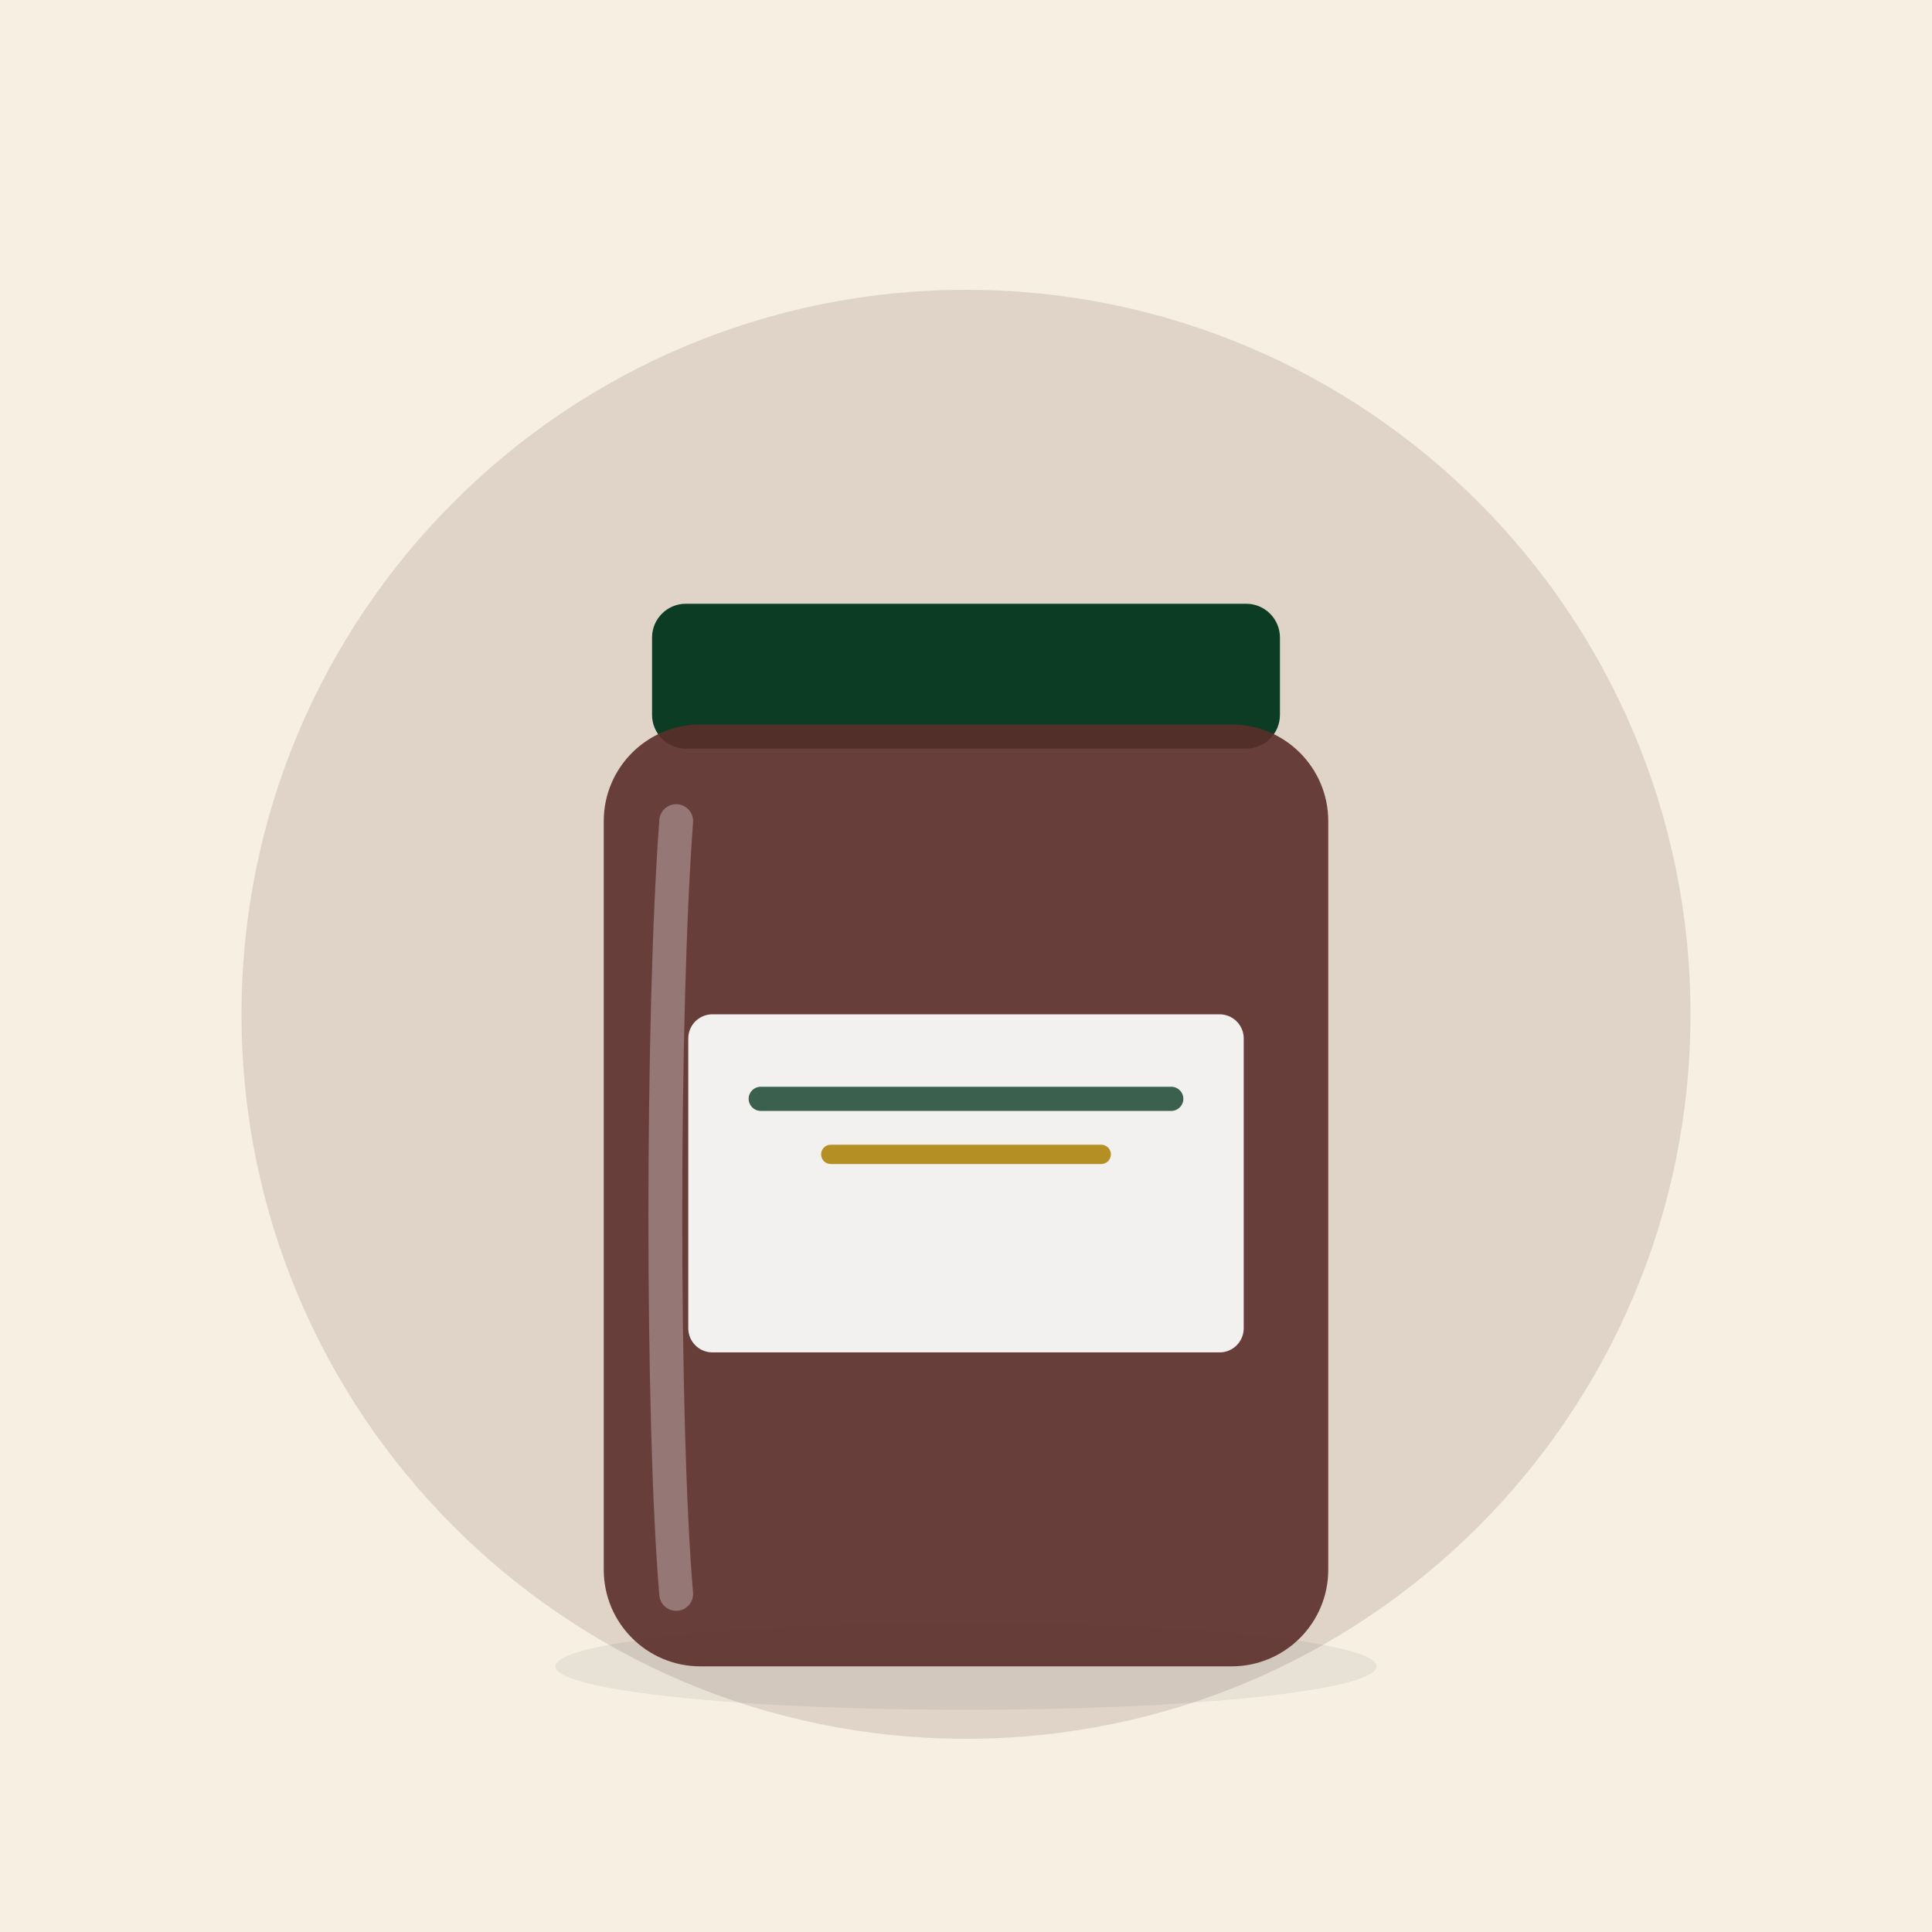
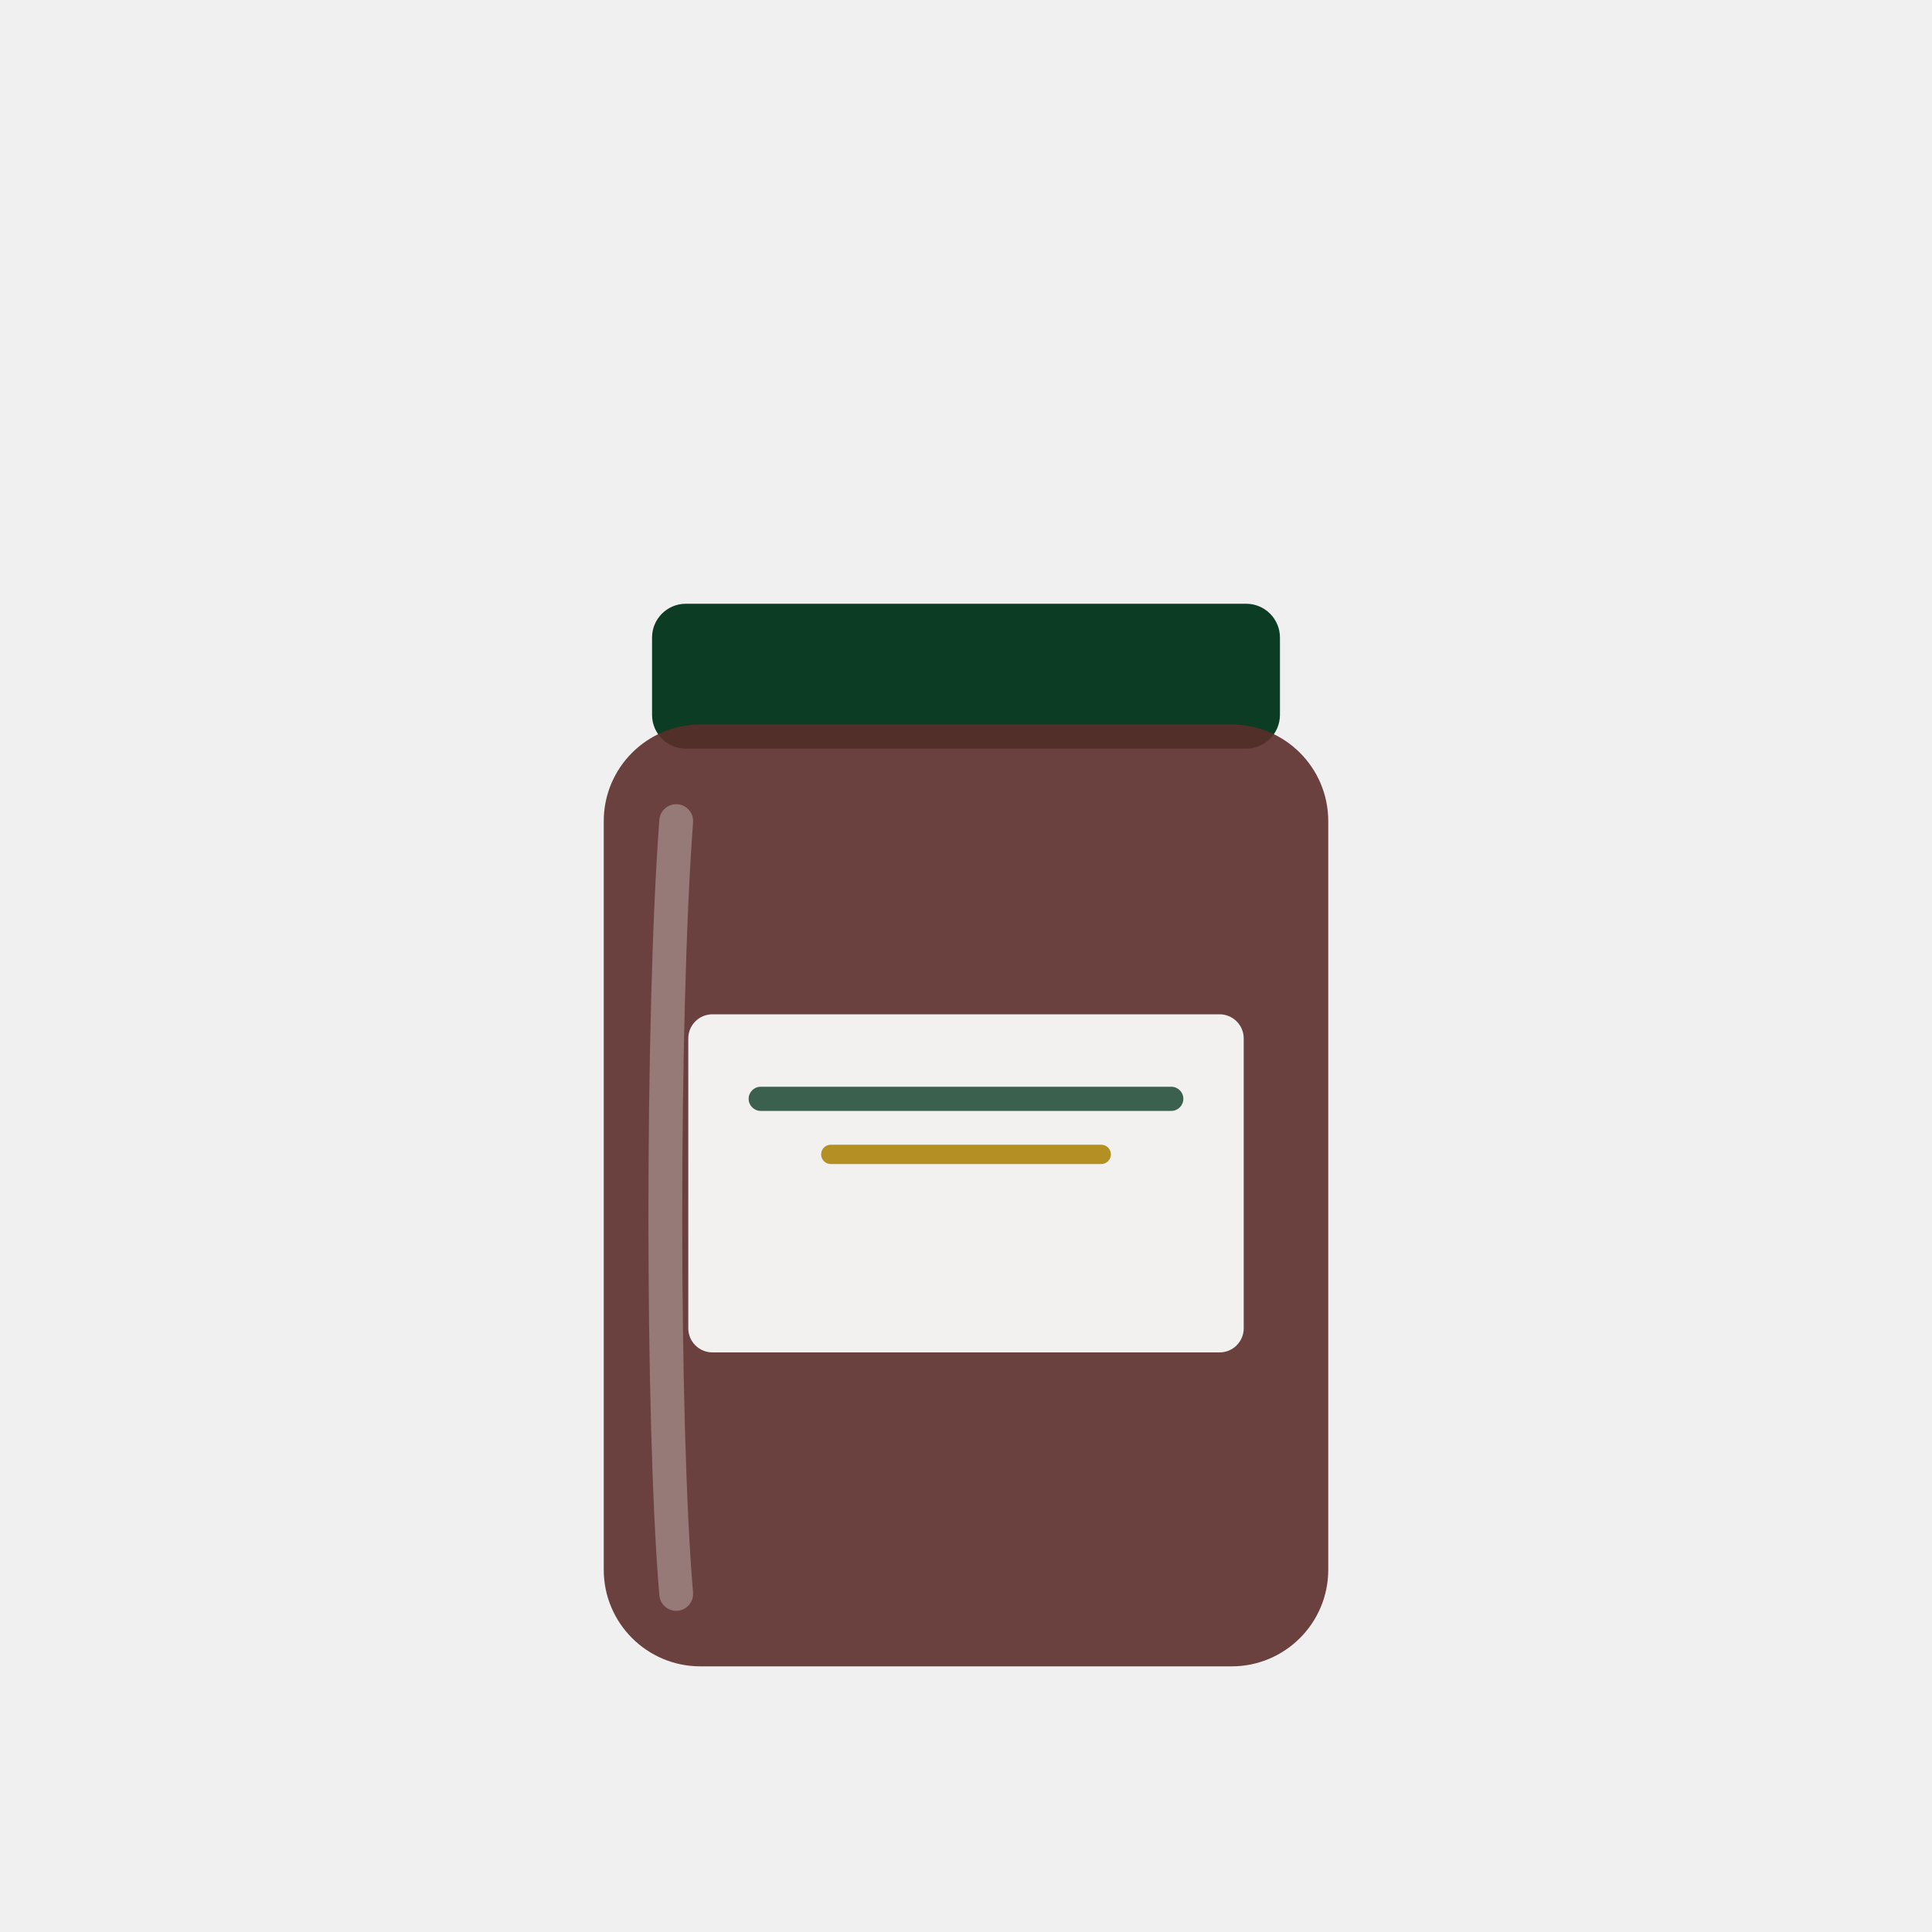
<svg xmlns="http://www.w3.org/2000/svg" viewBox="0 0 800 800" width="800" height="800">
-   <rect width="800" height="800" fill="#F6EFE2" />
-   <circle cx="400" cy="420" r="300" fill="#5B2E2A" opacity=".14" />
-   <ellipse cx="400" cy="690" rx="170" ry="18" fill="#000" opacity=".06" />
  <rect x="270" y="250" width="260" height="60" rx="14" fill="#0C3C24" />
  <rect x="250" y="300" width="300" height="390" rx="40" fill="#5B2E2A" opacity=".9" />
  <rect x="285" y="420" width="230" height="140" rx="10" fill="#fff" opacity=".92" />
  <rect x="310" y="450" width="180" height="10" rx="5" fill="#0C3C24" opacity=".8" />
  <rect x="340" y="474" width="120" height="8" rx="4" fill="#B49024" />
  <path d="M280 340c-6 80-6 250 0 320" stroke="#fff" stroke-opacity=".3" stroke-width="14" stroke-linecap="round" fill="none" />
</svg>
